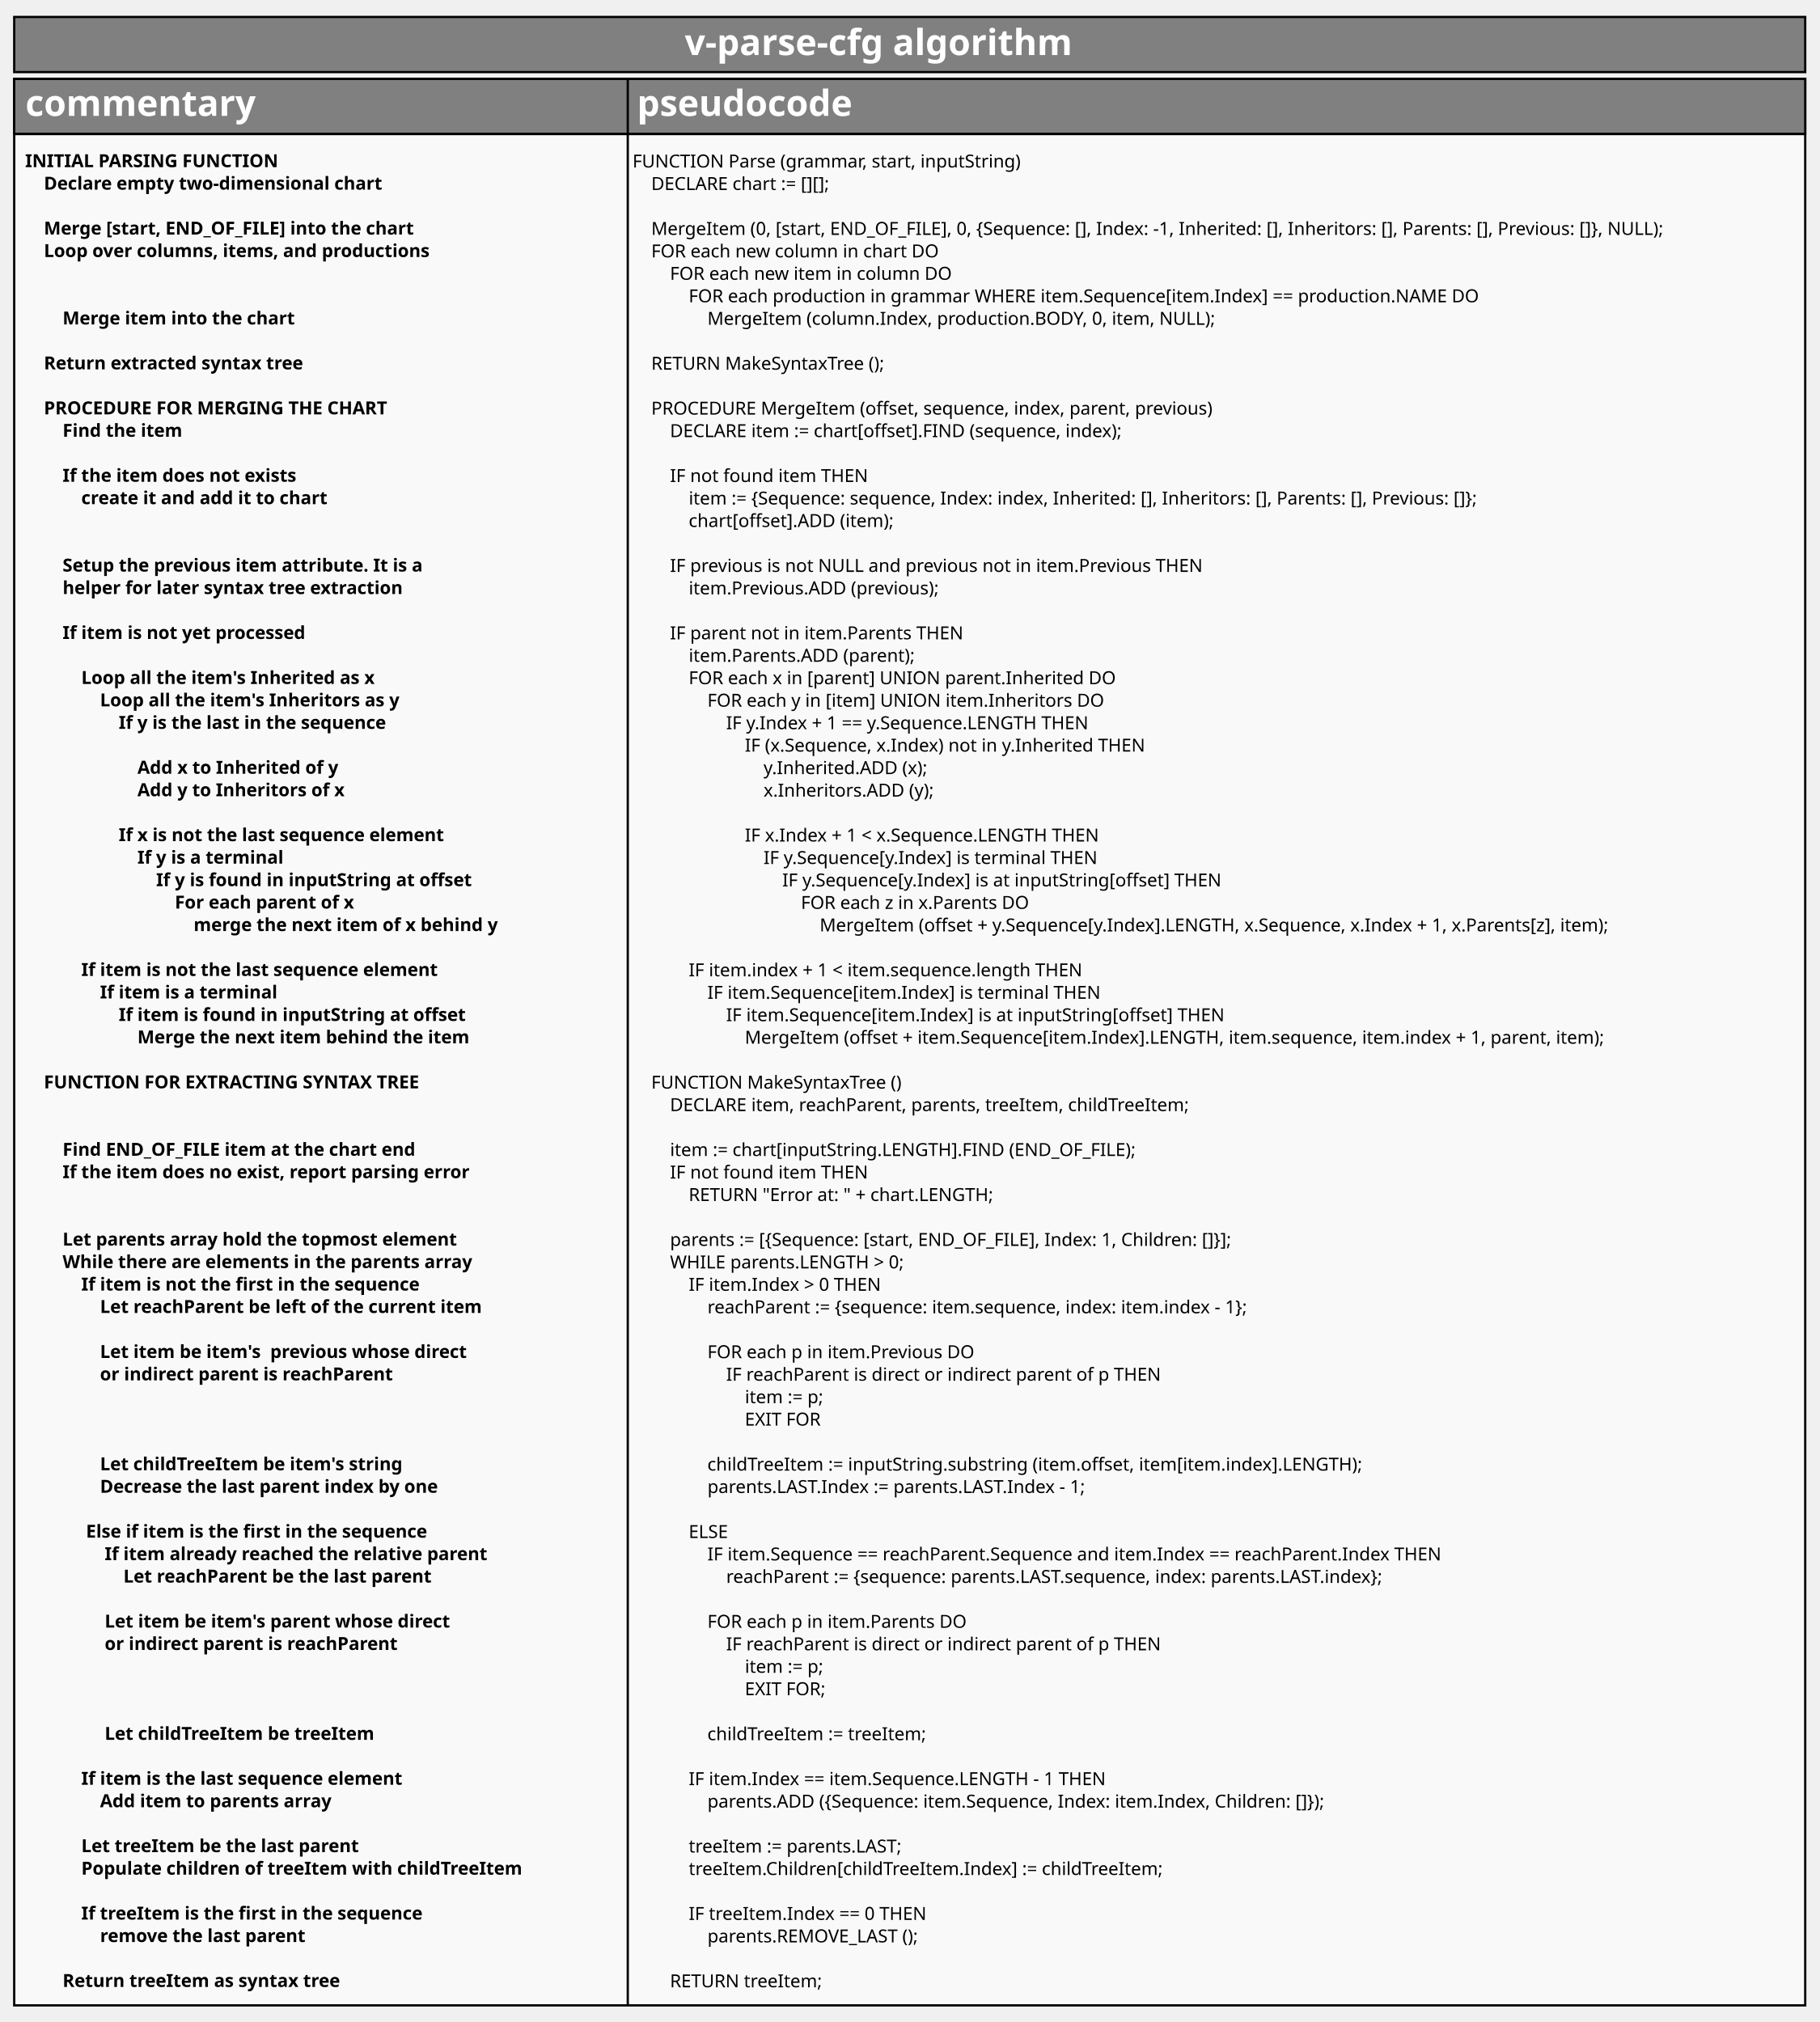
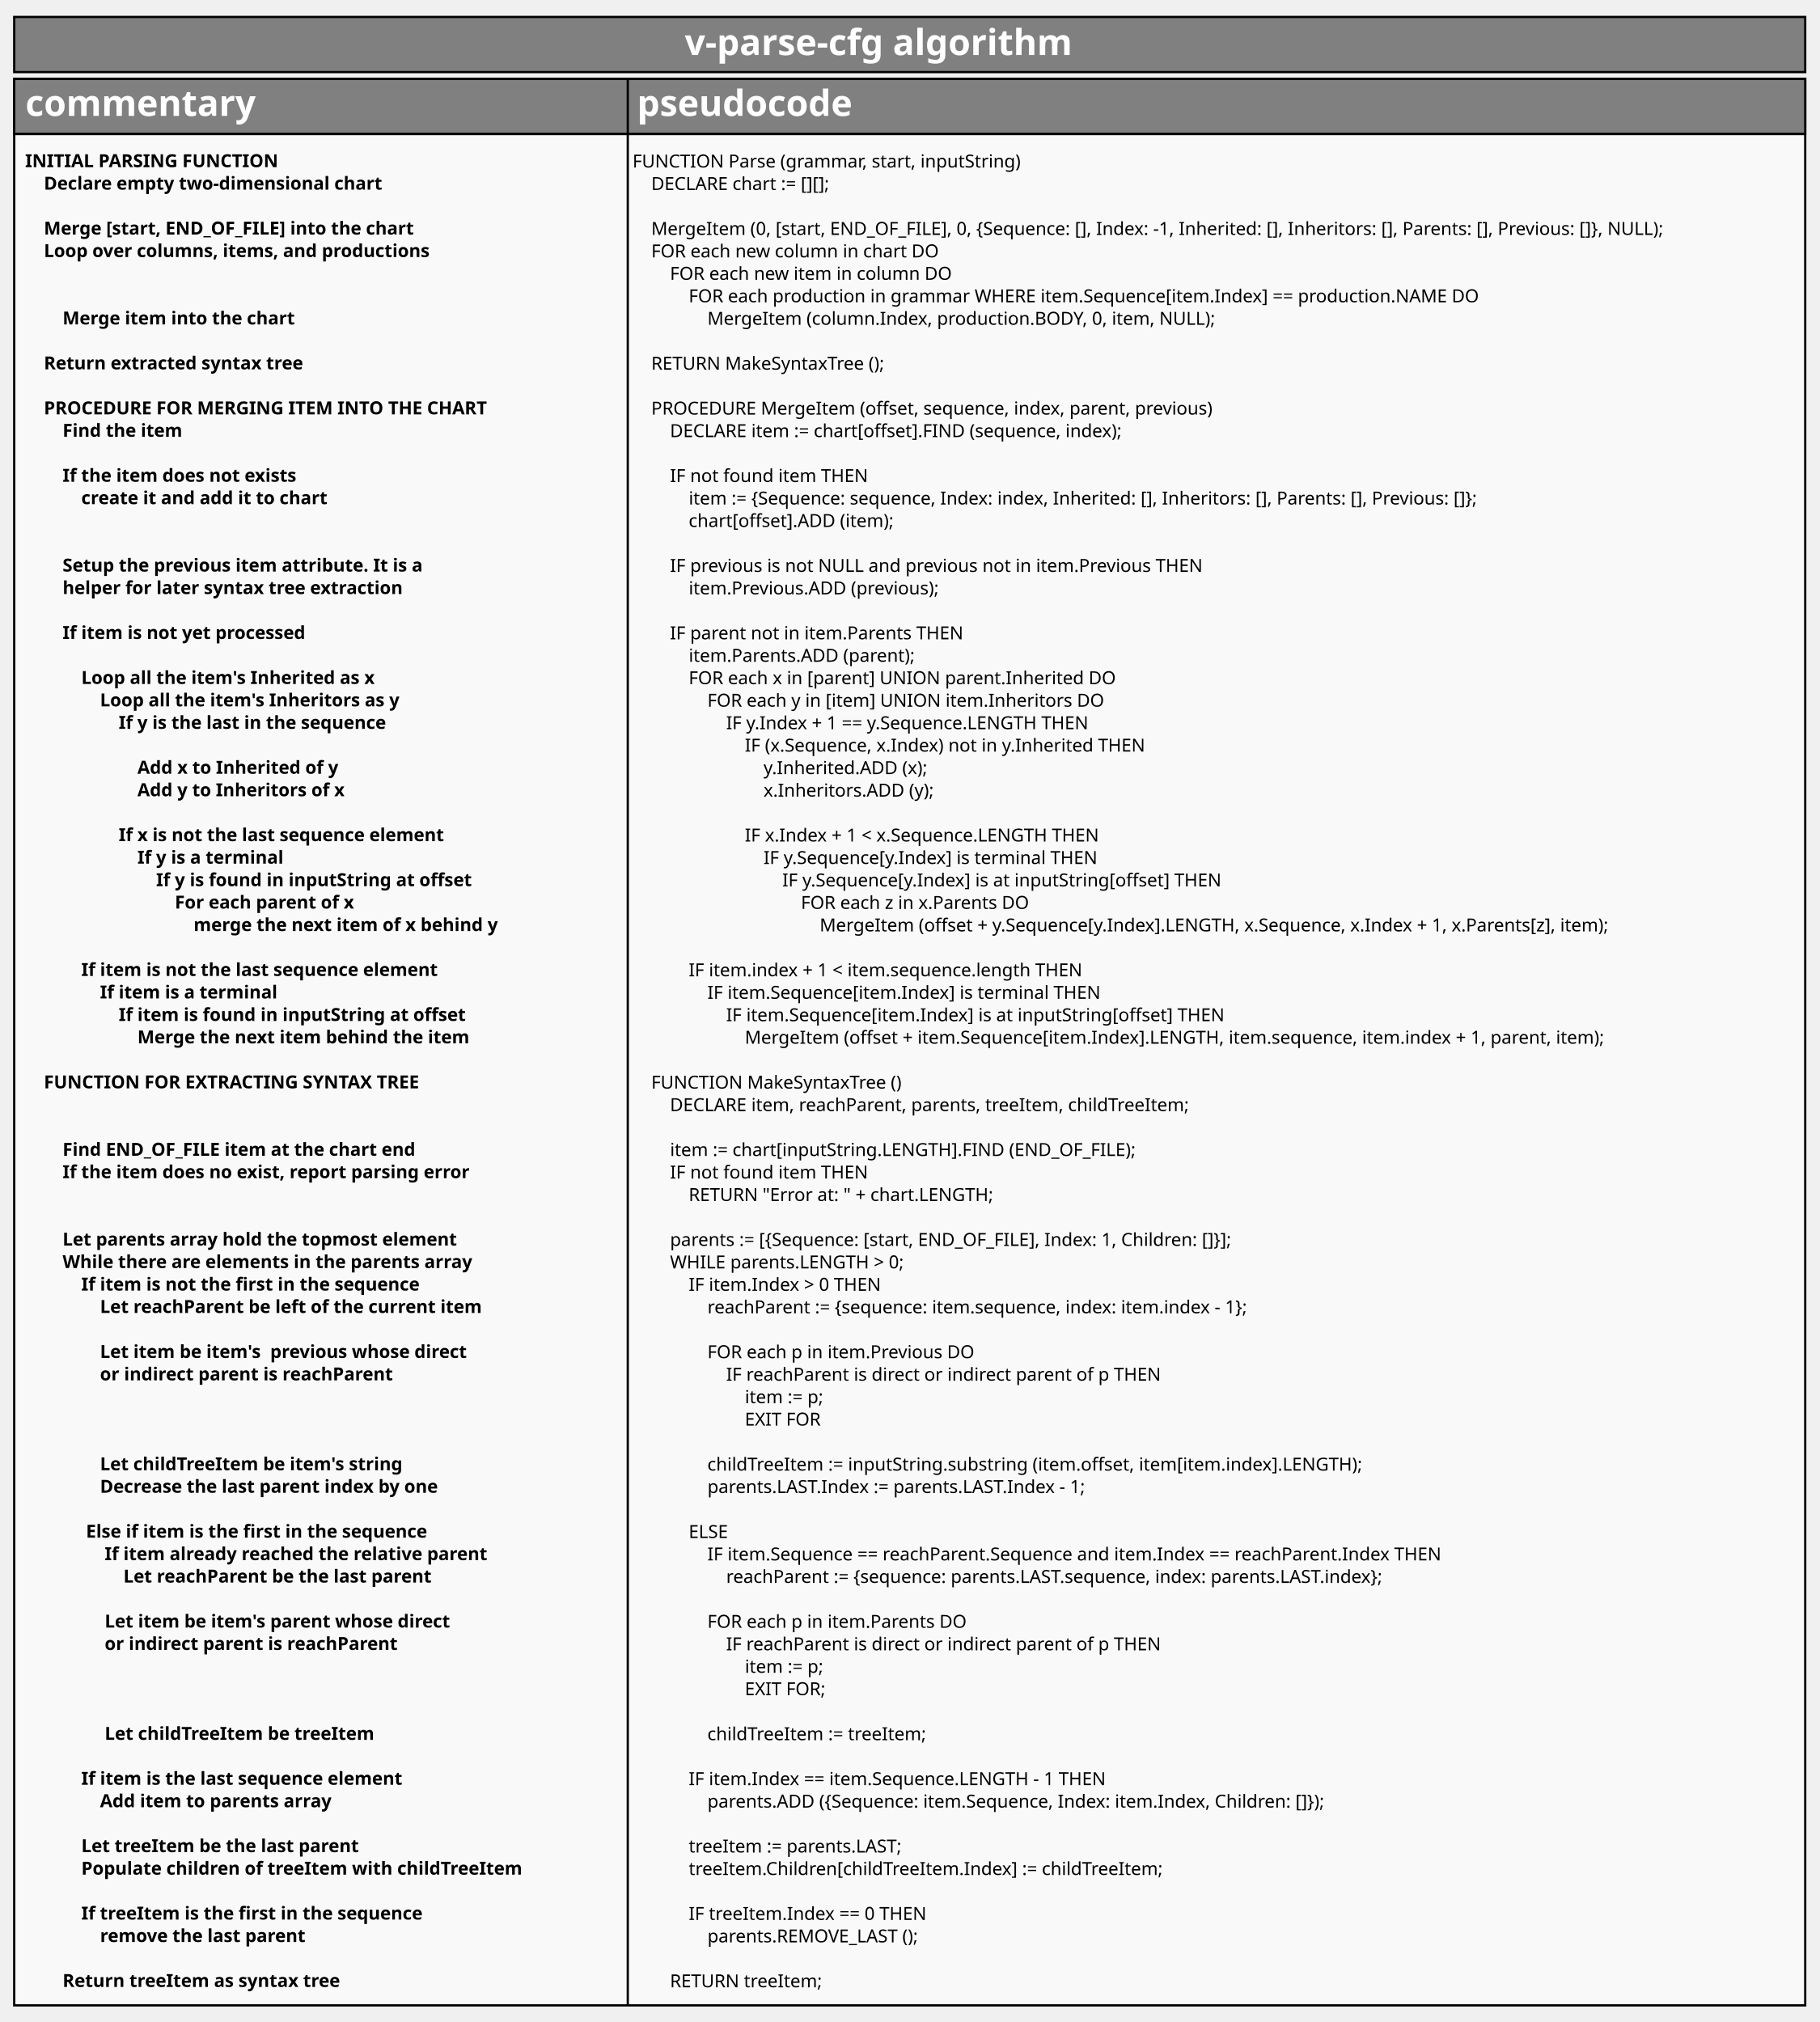
<svg xmlns="http://www.w3.org/2000/svg" width="810" height="900" viewBox="0 0 214.312 238.125" version="1.1" id="svg5">
  <defs id="defs2" />
  <g id="layer1">
    <rect style="fill:#808080;stroke:#000000;stroke-width:0.265;stroke-miterlimit:4;stroke-dasharray:none" id="rect3934" width="210.899" height="6.494" x="1.673" y="1.996" />
    <rect style="fill:#f9f9f9;stroke:#000000;stroke-width:0.265;stroke-miterlimit:4;stroke-dasharray:none" id="rect47043" width="210.899" height="226.879" x="1.673" y="9.288" />
    <rect style="fill:#808080;stroke:#000000;stroke-width:0.265;stroke-miterlimit:4;stroke-dasharray:none" id="rect61286" width="210.899" height="6.494" x="1.673" y="9.288" />
    <text xml:space="preserve" style="font-size:2.117px;line-height:1.25;font-family:sans-serif;stroke-width:0.265" x="72.286" y="19.726" id="text2938">
      <tspan id="tspan2936" style="font-size:2.117px;stroke-width:0.265" x="72.286" y="19.726">    FUNCTION Parse (grammar, start, inputString)</tspan>
      <tspan style="font-size:2.117px;stroke-width:0.265" x="72.286" y="22.372" id="tspan2940">        DECLARE chart := [][];</tspan>
      <tspan style="font-size:2.117px;stroke-width:0.265" x="72.286" y="25.018" id="tspan2942">        </tspan>
      <tspan style="font-size:2.117px;stroke-width:0.265" x="72.286" y="27.664" id="tspan2944">        MergeItem (0, [start, END_OF_FILE], 0, {Sequence: [], Index: -1, Inherited: [], Inheritors: [], Parents: [], Previous: []}, NULL);</tspan>
      <tspan style="font-size:2.117px;stroke-width:0.265" x="72.286" y="30.31" id="tspan2946">        FOR each new column in chart DO</tspan>
      <tspan style="font-size:2.117px;stroke-width:0.265" x="72.286" y="32.956" id="tspan2948">            FOR each new item in column DO</tspan>
      <tspan style="font-size:2.117px;stroke-width:0.265" x="72.286" y="35.602" id="tspan2950">                FOR each production in grammar WHERE item.Sequence[item.Index] == production.NAME DO</tspan>
      <tspan style="font-size:2.117px;stroke-width:0.265" x="72.286" y="38.247" id="tspan2952">                    MergeItem (column.Index, production.BODY, 0, item, NULL);</tspan>
      <tspan style="font-size:2.117px;stroke-width:0.265" x="72.286" y="40.893" id="tspan2954" />
      <tspan style="font-size:2.117px;stroke-width:0.265" x="72.286" y="43.539" id="tspan2956">        RETURN MakeSyntaxTree ();</tspan>
      <tspan style="font-size:2.117px;stroke-width:0.265" x="72.286" y="46.185" id="tspan2958" />
      <tspan style="font-size:2.117px;stroke-width:0.265" x="72.286" y="48.831" id="tspan2960">        PROCEDURE MergeItem (offset, sequence, index, parent, previous)</tspan>
      <tspan style="font-size:2.117px;stroke-width:0.265" x="72.286" y="51.477" id="tspan2962">            DECLARE item := chart[offset].FIND (sequence, index);</tspan>
      <tspan style="font-size:2.117px;stroke-width:0.265" x="72.286" y="54.122" id="tspan2964" />
      <tspan style="font-size:2.117px;stroke-width:0.265" x="72.286" y="56.768" id="tspan2966">            IF not found item THEN</tspan>
      <tspan style="font-size:2.117px;stroke-width:0.265" x="72.286" y="59.414" id="tspan2968">                item := {Sequence: sequence, Index: index, Inherited: [], Inheritors: [], Parents: [], Previous: []};</tspan>
      <tspan style="font-size:2.117px;stroke-width:0.265" x="72.286" y="62.06" id="tspan2970">                chart[offset].ADD (item);</tspan>
      <tspan style="font-size:2.117px;stroke-width:0.265" x="72.286" y="64.706" id="tspan2972" />
      <tspan style="font-size:2.117px;stroke-width:0.265" x="72.286" y="67.352" id="tspan2974">            IF previous is not NULL and previous not in item.Previous THEN</tspan>
      <tspan style="font-size:2.117px;stroke-width:0.265" x="72.286" y="69.997" id="tspan2976">                item.Previous.ADD (previous);</tspan>
      <tspan style="font-size:2.117px;stroke-width:0.265" x="72.286" y="72.643" id="tspan2978" />
      <tspan style="font-size:2.117px;stroke-width:0.265" x="72.286" y="75.289" id="tspan2980">            IF parent not in item.Parents THEN</tspan>
      <tspan style="font-size:2.117px;stroke-width:0.265" x="72.286" y="77.935" id="tspan2982">                item.Parents.ADD (parent);</tspan>
      <tspan style="font-size:2.117px;stroke-width:0.265" x="72.286" y="80.581" id="tspan2984">                FOR each x in [parent] UNION parent.Inherited DO</tspan>
      <tspan style="font-size:2.117px;stroke-width:0.265" x="72.286" y="83.227" id="tspan2986">                    FOR each y in [item] UNION item.Inheritors DO</tspan>
      <tspan style="font-size:2.117px;stroke-width:0.265" x="72.286" y="85.872" id="tspan2988">                        IF y.Index + 1 == y.Sequence.LENGTH THEN</tspan>
      <tspan style="font-size:2.117px;stroke-width:0.265" x="72.286" y="88.518" id="tspan2990">                            IF (x.Sequence, x.Index) not in y.Inherited THEN</tspan>
      <tspan style="font-size:2.117px;stroke-width:0.265" x="72.286" y="91.164" id="tspan2992">                                y.Inherited.ADD (x);</tspan>
      <tspan style="font-size:2.117px;stroke-width:0.265" x="72.286" y="93.81" id="tspan2994">                                x.Inheritors.ADD (y);</tspan>
      <tspan style="font-size:2.117px;stroke-width:0.265" x="72.286" y="96.456" id="tspan2996" />
      <tspan style="font-size:2.117px;stroke-width:0.265" x="72.286" y="99.102" id="tspan2998">                            IF x.Index + 1 &lt; x.Sequence.LENGTH THEN</tspan>
      <tspan style="font-size:2.117px;stroke-width:0.265" x="72.286" y="101.747" id="tspan3000">                                IF y.Sequence[y.Index] is terminal THEN</tspan>
      <tspan style="font-size:2.117px;stroke-width:0.265" x="72.286" y="104.393" id="tspan3002">                                    IF y.Sequence[y.Index] is at inputString[offset] THEN</tspan>
      <tspan style="font-size:2.117px;stroke-width:0.265" x="72.286" y="107.039" id="tspan3004">                                        FOR each z in x.Parents DO</tspan>
      <tspan style="font-size:2.117px;stroke-width:0.265" x="72.286" y="109.685" id="tspan3006">                                            MergeItem (offset + y.Sequence[y.Index].LENGTH, x.Sequence, x.Index + 1, x.Parents[z], item);</tspan>
      <tspan style="font-size:2.117px;stroke-width:0.265" x="72.286" y="112.331" id="tspan3008" />
      <tspan style="font-size:2.117px;stroke-width:0.265" x="72.286" y="114.977" id="tspan3010">                IF item.index + 1 &lt; item.sequence.length THEN</tspan>
      <tspan style="font-size:2.117px;stroke-width:0.265" x="72.286" y="117.622" id="tspan3012">                    IF item.Sequence[item.Index] is terminal THEN</tspan>
      <tspan style="font-size:2.117px;stroke-width:0.265" x="72.286" y="120.268" id="tspan3014">                        IF item.Sequence[item.Index] is at inputString[offset] THEN</tspan>
      <tspan style="font-size:2.117px;stroke-width:0.265" x="72.286" y="122.914" id="tspan3016">                            MergeItem (offset + item.Sequence[item.Index].LENGTH, item.sequence, item.index + 1, parent, item);</tspan>
      <tspan style="font-size:2.117px;stroke-width:0.265" x="72.286" y="125.56" id="tspan3018" />
      <tspan style="font-size:2.117px;stroke-width:0.265" x="72.286" y="128.206" id="tspan3020">        FUNCTION MakeSyntaxTree ()</tspan>
      <tspan style="font-size:2.117px;stroke-width:0.265" x="72.286" y="130.852" id="tspan3022">            DECLARE item, reachParent, parents, treeItem, childTreeItem;</tspan>
      <tspan style="font-size:2.117px;stroke-width:0.265" x="72.286" y="133.498" id="tspan3024">            </tspan>
      <tspan style="font-size:2.117px;stroke-width:0.265" x="72.286" y="136.143" id="tspan3026">            item := chart[inputString.LENGTH].FIND (END_OF_FILE);</tspan>
      <tspan style="font-size:2.117px;stroke-width:0.265" x="72.286" y="138.789" id="tspan3028">            IF not found item THEN</tspan>
      <tspan style="font-size:2.117px;stroke-width:0.265" x="72.286" y="141.435" id="tspan3030">                RETURN "Error at: " + chart.LENGTH;</tspan>
      <tspan style="font-size:2.117px;stroke-width:0.265" x="72.286" y="144.081" id="tspan3032">            </tspan>
      <tspan style="font-size:2.117px;stroke-width:0.265" x="72.286" y="146.727" id="tspan3034">            parents := [{Sequence: [start, END_OF_FILE], Index: 1, Children: []}];</tspan>
      <tspan style="font-size:2.117px;stroke-width:0.265" x="72.286" y="149.373" id="tspan3036">            WHILE parents.LENGTH &gt; 0;</tspan>
      <tspan style="font-size:2.117px;stroke-width:0.265" x="72.286" y="152.018" id="tspan3038">                IF item.Index &gt; 0 THEN</tspan>
      <tspan style="font-size:2.117px;stroke-width:0.265" x="72.286" y="154.664" id="tspan3040">                    reachParent := {sequence: item.sequence, index: item.index - 1};</tspan>
      <tspan style="font-size:2.117px;stroke-width:0.265" x="72.286" y="157.31" id="tspan29794" />
      <tspan style="font-size:2.117px;stroke-width:0.265" x="72.286" y="159.956" id="tspan3042">                    FOR each p in item.Previous DO</tspan>
      <tspan style="font-size:2.117px;stroke-width:0.265" x="72.286" y="162.602" id="tspan3044">                        IF reachParent is direct or indirect parent of p THEN</tspan>
      <tspan style="font-size:2.117px;stroke-width:0.265" x="72.286" y="165.248" id="tspan3046">                            item := p;</tspan>
      <tspan style="font-size:2.117px;stroke-width:0.265" x="72.286" y="167.893" id="tspan3048">                            EXIT FOR</tspan>
      <tspan style="font-size:2.117px;stroke-width:0.265" x="72.286" y="170.539" id="tspan3050" />
      <tspan style="font-size:2.117px;stroke-width:0.265" x="72.286" y="173.185" id="tspan3052">                    childTreeItem := inputString.substring (item.offset, item[item.index].LENGTH);</tspan>
      <tspan style="font-size:2.117px;stroke-width:0.265" x="72.286" y="175.831" id="tspan3054">                    parents.LAST.Index := parents.LAST.Index - 1;</tspan>
      <tspan style="font-size:2.117px;stroke-width:0.265" x="72.286" y="178.477" id="tspan3056" />
      <tspan style="font-size:2.117px;stroke-width:0.265" x="72.286" y="181.123" id="tspan3058">                ELSE</tspan>
      <tspan style="font-size:2.117px;stroke-width:0.265" x="72.286" y="183.768" id="tspan3060">                    IF item.Sequence == reachParent.Sequence and item.Index == reachParent.Index THEN</tspan>
      <tspan style="font-size:2.117px;stroke-width:0.265" x="72.286" y="186.414" id="tspan3062">                        reachParent := {sequence: parents.LAST.sequence, index: parents.LAST.index};</tspan>
      <tspan style="font-size:2.117px;stroke-width:0.265" x="72.286" y="189.06" id="tspan3064" />
      <tspan style="font-size:2.117px;stroke-width:0.265" x="72.286" y="191.706" id="tspan3066">                    FOR each p in item.Parents DO</tspan>
      <tspan style="font-size:2.117px;stroke-width:0.265" x="72.286" y="194.352" id="tspan3068">                        IF reachParent is direct or indirect parent of p THEN</tspan>
      <tspan style="font-size:2.117px;stroke-width:0.265" x="72.286" y="196.998" id="tspan3070">                            item := p;</tspan>
      <tspan style="font-size:2.117px;stroke-width:0.265" x="72.286" y="199.643" id="tspan3072">                            EXIT FOR;</tspan>
      <tspan style="font-size:2.117px;stroke-width:0.265" x="72.286" y="202.289" id="tspan3074">                            </tspan>
      <tspan style="font-size:2.117px;stroke-width:0.265" x="72.286" y="204.935" id="tspan3076">                    childTreeItem := treeItem;</tspan>
      <tspan style="font-size:2.117px;stroke-width:0.265" x="72.286" y="207.581" id="tspan3078">                </tspan>
      <tspan style="font-size:2.117px;stroke-width:0.265" x="72.286" y="210.227" id="tspan3080">                IF item.Index == item.Sequence.LENGTH - 1 THEN</tspan>
      <tspan style="font-size:2.117px;stroke-width:0.265" x="72.286" y="212.873" id="tspan3082">                    parents.ADD ({Sequence: item.Sequence, Index: item.Index, Children: []});</tspan>
      <tspan style="font-size:2.117px;stroke-width:0.265" x="72.286" y="215.518" id="tspan3084">                </tspan>
      <tspan style="font-size:2.117px;stroke-width:0.265" x="72.286" y="218.164" id="tspan3086">                treeItem := parents.LAST;</tspan>
      <tspan style="font-size:2.117px;stroke-width:0.265" x="72.286" y="220.81" id="tspan3088">                treeItem.Children[childTreeItem.Index] := childTreeItem;</tspan>
      <tspan style="font-size:2.117px;stroke-width:0.265" x="72.286" y="223.456" id="tspan3090">                </tspan>
      <tspan style="font-size:2.117px;stroke-width:0.265" x="72.286" y="226.102" id="tspan3092">                IF treeItem.Index == 0 THEN</tspan>
      <tspan style="font-size:2.117px;stroke-width:0.265" x="72.286" y="228.748" id="tspan3094">                    parents.REMOVE_LAST ();                </tspan>
      <tspan style="font-size:2.117px;stroke-width:0.265" x="72.286" y="231.393" id="tspan3096">            </tspan>
      <tspan style="font-size:2.117px;stroke-width:0.265" x="72.286" y="234.039" id="tspan3098">            RETURN treeItem;</tspan>
      <tspan style="font-size:2.117px;stroke-width:0.265" x="72.286" y="236.685" id="tspan3100" />
    </text>
    <text xml:space="preserve" style="font-style:normal;font-variant:normal;font-weight:bold;font-stretch:normal;font-size:2.117px;line-height:1.25;font-family:sans-serif;-inkscape-font-specification:'sans-serif Bold';stroke-width:0.265" x="2.966" y="19.689" id="text7512">
      <tspan style="font-style:normal;font-variant:normal;font-weight:bold;font-stretch:normal;font-size:2.117px;font-family:sans-serif;-inkscape-font-specification:'sans-serif Bold';stroke-width:0.265" x="2.966" y="19.689" id="tspan7510">INITIAL PARSING FUNCTION</tspan>
      <tspan style="font-style:normal;font-variant:normal;font-weight:bold;font-stretch:normal;font-size:2.117px;font-family:sans-serif;-inkscape-font-specification:'sans-serif Bold';stroke-width:0.265" x="2.966" y="22.335" id="tspan13142">    Declare empty two-dimensional chart</tspan>
      <tspan style="font-style:normal;font-variant:normal;font-weight:bold;font-stretch:normal;font-size:2.117px;font-family:sans-serif;-inkscape-font-specification:'sans-serif Bold';stroke-width:0.265" x="2.966" y="24.981" id="tspan13144" />
      <tspan style="font-style:normal;font-variant:normal;font-weight:bold;font-stretch:normal;font-size:2.117px;font-family:sans-serif;-inkscape-font-specification:'sans-serif Bold';stroke-width:0.265" x="2.966" y="27.627" id="tspan13146">    Merge [start, END_OF_FILE] into the chart</tspan>
      <tspan style="font-style:normal;font-variant:normal;font-weight:bold;font-stretch:normal;font-size:2.117px;font-family:sans-serif;-inkscape-font-specification:'sans-serif Bold';stroke-width:0.265" x="2.966" y="30.272" id="tspan13148">    Loop over columns, items, and productions</tspan>
      <tspan style="font-style:normal;font-variant:normal;font-weight:bold;font-stretch:normal;font-size:2.117px;font-family:sans-serif;-inkscape-font-specification:'sans-serif Bold';stroke-width:0.265" x="2.966" y="32.918" id="tspan13700" />
      <tspan style="font-style:normal;font-variant:normal;font-weight:bold;font-stretch:normal;font-size:2.117px;font-family:sans-serif;-inkscape-font-specification:'sans-serif Bold';stroke-width:0.265" x="2.966" y="35.564" id="tspan13702" />
      <tspan style="font-style:normal;font-variant:normal;font-weight:bold;font-stretch:normal;font-size:2.117px;font-family:sans-serif;-inkscape-font-specification:'sans-serif Bold';stroke-width:0.265" x="2.966" y="38.21" id="tspan13704">        Merge item into the chart</tspan>
      <tspan style="font-style:normal;font-variant:normal;font-weight:bold;font-stretch:normal;font-size:2.117px;font-family:sans-serif;-inkscape-font-specification:'sans-serif Bold';stroke-width:0.265" x="2.966" y="40.856" id="tspan13706" />
      <tspan style="font-style:normal;font-variant:normal;font-weight:bold;font-stretch:normal;font-size:2.117px;font-family:sans-serif;-inkscape-font-specification:'sans-serif Bold';stroke-width:0.265" x="2.966" y="43.502" id="tspan13708">    Return extracted syntax tree</tspan>
      <tspan style="font-style:normal;font-variant:normal;font-weight:bold;font-stretch:normal;font-size:2.117px;font-family:sans-serif;-inkscape-font-specification:'sans-serif Bold';stroke-width:0.265" x="2.966" y="46.147" id="tspan13710" />
-       <tspan style="font-style:normal;font-variant:normal;font-weight:bold;font-stretch:normal;font-size:2.117px;font-family:sans-serif;-inkscape-font-specification:'sans-serif Bold';stroke-width:0.265" x="2.966" y="48.793" id="tspan13712">    PROCEDURE FOR MERGING THE CHART</tspan>
+       <tspan style="font-style:normal;font-variant:normal;font-weight:bold;font-stretch:normal;font-size:2.117px;font-family:sans-serif;-inkscape-font-specification:'sans-serif Bold';stroke-width:0.265" x="2.966" y="48.793" id="tspan13712">    PROCEDURE FOR MERGING ITEM INTO THE CHART</tspan>
      <tspan style="font-style:normal;font-variant:normal;font-weight:bold;font-stretch:normal;font-size:2.117px;font-family:sans-serif;-inkscape-font-specification:'sans-serif Bold';stroke-width:0.265" x="2.966" y="51.439" id="tspan13716">        Find the item</tspan>
      <tspan style="font-style:normal;font-variant:normal;font-weight:bold;font-stretch:normal;font-size:2.117px;font-family:sans-serif;-inkscape-font-specification:'sans-serif Bold';stroke-width:0.265" x="2.966" y="54.085" id="tspan13720" />
      <tspan style="font-style:normal;font-variant:normal;font-weight:bold;font-stretch:normal;font-size:2.117px;font-family:sans-serif;-inkscape-font-specification:'sans-serif Bold';stroke-width:0.265" x="2.966" y="56.731" id="tspan13726">        If the item does not exists</tspan>
      <tspan style="font-style:normal;font-variant:normal;font-weight:bold;font-stretch:normal;font-size:2.117px;font-family:sans-serif;-inkscape-font-specification:'sans-serif Bold';stroke-width:0.265" x="2.966" y="59.377" id="tspan13732">            create it and add it to chart</tspan>
      <tspan style="font-style:normal;font-variant:normal;font-weight:bold;font-stretch:normal;font-size:2.117px;font-family:sans-serif;-inkscape-font-specification:'sans-serif Bold';stroke-width:0.265" x="2.966" y="62.022" id="tspan13734" />
      <tspan style="font-style:normal;font-variant:normal;font-weight:bold;font-stretch:normal;font-size:2.117px;font-family:sans-serif;-inkscape-font-specification:'sans-serif Bold';stroke-width:0.265" x="2.966" y="64.668" id="tspan13736" />
      <tspan style="font-style:normal;font-variant:normal;font-weight:bold;font-stretch:normal;font-size:2.117px;font-family:sans-serif;-inkscape-font-specification:'sans-serif Bold';stroke-width:0.265" x="2.966" y="67.314" id="tspan13738">        Setup the previous item attribute. It is a</tspan>
      <tspan style="font-style:normal;font-variant:normal;font-weight:bold;font-stretch:normal;font-size:2.117px;font-family:sans-serif;-inkscape-font-specification:'sans-serif Bold';stroke-width:0.265" x="2.966" y="69.96" id="tspan13794">        helper for later syntax tree extraction</tspan>
      <tspan style="font-style:normal;font-variant:normal;font-weight:bold;font-stretch:normal;font-size:2.117px;font-family:sans-serif;-inkscape-font-specification:'sans-serif Bold';stroke-width:0.265" x="2.966" y="72.606" id="tspan13742" />
      <tspan style="font-style:normal;font-variant:normal;font-weight:bold;font-stretch:normal;font-size:2.117px;font-family:sans-serif;-inkscape-font-specification:'sans-serif Bold';stroke-width:0.265" x="2.966" y="75.252" id="tspan13744">        If item is not yet processed</tspan>
      <tspan style="font-style:normal;font-variant:normal;font-weight:bold;font-stretch:normal;font-size:2.117px;font-family:sans-serif;-inkscape-font-specification:'sans-serif Bold';stroke-width:0.265" x="2.966" y="77.897" id="tspan13746" />
      <tspan style="font-style:normal;font-variant:normal;font-weight:bold;font-stretch:normal;font-size:2.117px;font-family:sans-serif;-inkscape-font-specification:'sans-serif Bold';stroke-width:0.265" x="2.966" y="80.543" id="tspan13748">            Loop all the item's Inherited as x</tspan>
      <tspan style="font-style:normal;font-variant:normal;font-weight:bold;font-stretch:normal;font-size:2.117px;font-family:sans-serif;-inkscape-font-specification:'sans-serif Bold';stroke-width:0.265" x="2.966" y="83.189" id="tspan13750">                Loop all the item's Inheritors as y</tspan>
      <tspan style="font-style:normal;font-variant:normal;font-weight:bold;font-stretch:normal;font-size:2.117px;font-family:sans-serif;-inkscape-font-specification:'sans-serif Bold';stroke-width:0.265" x="2.966" y="85.835" id="tspan13754">                    If y is the last in the sequence</tspan>
      <tspan style="font-style:normal;font-variant:normal;font-weight:bold;font-stretch:normal;font-size:2.117px;font-family:sans-serif;-inkscape-font-specification:'sans-serif Bold';stroke-width:0.265" x="2.966" y="88.481" id="tspan13758" />
      <tspan style="font-style:normal;font-variant:normal;font-weight:bold;font-stretch:normal;font-size:2.117px;font-family:sans-serif;-inkscape-font-specification:'sans-serif Bold';stroke-width:0.265" x="2.966" y="91.127" id="tspan13760">                        Add x to Inherited of y</tspan>
      <tspan style="font-style:normal;font-variant:normal;font-weight:bold;font-stretch:normal;font-size:2.117px;font-family:sans-serif;-inkscape-font-specification:'sans-serif Bold';stroke-width:0.265" x="2.966" y="93.772" id="tspan13764">                        Add y to Inheritors of x</tspan>
      <tspan style="font-style:normal;font-variant:normal;font-weight:bold;font-stretch:normal;font-size:2.117px;font-family:sans-serif;-inkscape-font-specification:'sans-serif Bold';stroke-width:0.265" x="2.966" y="96.418" id="tspan49058" />
      <tspan style="font-style:normal;font-variant:normal;font-weight:bold;font-stretch:normal;font-size:2.117px;font-family:sans-serif;-inkscape-font-specification:'sans-serif Bold';stroke-width:0.265" x="2.966" y="99.064" id="tspan13766">                    If x is not the last sequence element</tspan>
      <tspan style="font-style:normal;font-variant:normal;font-weight:bold;font-stretch:normal;font-size:2.117px;font-family:sans-serif;-inkscape-font-specification:'sans-serif Bold';stroke-width:0.265" x="2.966" y="101.71" id="tspan13768">                        If y is a terminal</tspan>
      <tspan style="font-style:normal;font-variant:normal;font-weight:bold;font-stretch:normal;font-size:2.117px;font-family:sans-serif;-inkscape-font-specification:'sans-serif Bold';stroke-width:0.265" x="2.966" y="104.356" id="tspan13770">                            If y is found in inputString at offset</tspan>
      <tspan style="font-style:normal;font-variant:normal;font-weight:bold;font-stretch:normal;font-size:2.117px;font-family:sans-serif;-inkscape-font-specification:'sans-serif Bold';stroke-width:0.265" x="2.966" y="107.002" id="tspan13774">                                For each parent of x</tspan>
      <tspan style="font-style:normal;font-variant:normal;font-weight:bold;font-stretch:normal;font-size:2.117px;font-family:sans-serif;-inkscape-font-specification:'sans-serif Bold';stroke-width:0.265" x="2.966" y="109.648" id="tspan16066">                                    merge the next item of x behind y</tspan>
      <tspan style="font-style:normal;font-variant:normal;font-weight:bold;font-stretch:normal;font-size:2.117px;font-family:sans-serif;-inkscape-font-specification:'sans-serif Bold';stroke-width:0.265" x="2.966" y="112.293" id="tspan13780" />
      <tspan style="font-style:normal;font-variant:normal;font-weight:bold;font-stretch:normal;font-size:2.117px;font-family:sans-serif;-inkscape-font-specification:'sans-serif Bold';stroke-width:0.265" x="2.966" y="114.939" id="tspan13782">            If item is not the last sequence element</tspan>
      <tspan style="font-style:normal;font-variant:normal;font-weight:bold;font-stretch:normal;font-size:2.117px;font-family:sans-serif;-inkscape-font-specification:'sans-serif Bold';stroke-width:0.265" x="2.966" y="117.585" id="tspan13784">                If item is a terminal</tspan>
      <tspan style="font-style:normal;font-variant:normal;font-weight:bold;font-stretch:normal;font-size:2.117px;font-family:sans-serif;-inkscape-font-specification:'sans-serif Bold';stroke-width:0.265" x="2.966" y="120.231" id="tspan13786">                    If item is found in inputString at offset</tspan>
      <tspan style="font-style:normal;font-variant:normal;font-weight:bold;font-stretch:normal;font-size:2.117px;font-family:sans-serif;-inkscape-font-specification:'sans-serif Bold';stroke-width:0.265" x="2.966" y="122.877" id="tspan16070">                        Merge the next item behind the item</tspan>
      <tspan style="font-style:normal;font-variant:normal;font-weight:bold;font-stretch:normal;font-size:2.117px;font-family:sans-serif;-inkscape-font-specification:'sans-serif Bold';stroke-width:0.265" x="2.966" y="125.523" id="tspan13790" />
      <tspan style="font-style:normal;font-variant:normal;font-weight:bold;font-stretch:normal;font-size:2.117px;font-family:sans-serif;-inkscape-font-specification:'sans-serif Bold';stroke-width:0.265" x="2.966" y="128.168" id="tspan13792">    FUNCTION FOR EXTRACTING SYNTAX TREE</tspan>
      <tspan style="font-style:normal;font-variant:normal;font-weight:bold;font-stretch:normal;font-size:2.117px;font-family:sans-serif;-inkscape-font-specification:'sans-serif Bold';stroke-width:0.265" x="2.966" y="130.814" id="tspan13798" />
      <tspan style="font-style:normal;font-variant:normal;font-weight:bold;font-stretch:normal;font-size:2.117px;font-family:sans-serif;-inkscape-font-specification:'sans-serif Bold';stroke-width:0.265" x="2.966" y="133.46" id="tspan13800" />
      <tspan style="font-style:normal;font-variant:normal;font-weight:bold;font-stretch:normal;font-size:2.117px;font-family:sans-serif;-inkscape-font-specification:'sans-serif Bold';stroke-width:0.265" x="2.966" y="136.106" id="tspan13804">        Find END_OF_FILE item at the chart end</tspan>
      <tspan style="font-style:normal;font-variant:normal;font-weight:bold;font-stretch:normal;font-size:2.117px;font-family:sans-serif;-inkscape-font-specification:'sans-serif Bold';stroke-width:0.265" x="2.966" y="138.752" id="tspan13820">        If the item does no exist, report parsing error</tspan>
      <tspan style="font-style:normal;font-variant:normal;font-weight:bold;font-stretch:normal;font-size:2.117px;font-family:sans-serif;-inkscape-font-specification:'sans-serif Bold';stroke-width:0.265" x="2.966" y="141.398" id="tspan13810" />
      <tspan style="font-style:normal;font-variant:normal;font-weight:bold;font-stretch:normal;font-size:2.117px;font-family:sans-serif;-inkscape-font-specification:'sans-serif Bold';stroke-width:0.265" x="2.966" y="144.043" id="tspan8207" />
      <tspan style="font-style:normal;font-variant:normal;font-weight:bold;font-stretch:normal;font-size:2.117px;font-family:sans-serif;-inkscape-font-specification:'sans-serif Bold';stroke-width:0.265" x="2.966" y="146.689" id="tspan13814">        Let parents array hold the topmost element</tspan>
      <tspan style="font-style:normal;font-variant:normal;font-weight:bold;font-stretch:normal;font-size:2.117px;font-family:sans-serif;-inkscape-font-specification:'sans-serif Bold';stroke-width:0.265" x="2.966" y="149.335" id="tspan13816">        While there are elements in the parents array</tspan>
      <tspan style="font-style:normal;font-variant:normal;font-weight:bold;font-stretch:normal;font-size:2.117px;font-family:sans-serif;-inkscape-font-specification:'sans-serif Bold';stroke-width:0.265" x="2.966" y="151.981" id="tspan13818">            If item is not the first in the sequence</tspan>
      <tspan style="font-style:normal;font-variant:normal;font-weight:bold;font-stretch:normal;font-size:2.117px;font-family:sans-serif;-inkscape-font-specification:'sans-serif Bold';stroke-width:0.265" x="2.966" y="154.627" id="tspan13824">                Let reachParent be left of the current item</tspan>
      <tspan style="font-style:normal;font-variant:normal;font-weight:bold;font-stretch:normal;font-size:2.117px;font-family:sans-serif;-inkscape-font-specification:'sans-serif Bold';stroke-width:0.265" x="2.966" y="157.273" id="tspan28610" />
      <tspan style="font-style:normal;font-variant:normal;font-weight:bold;font-stretch:normal;font-size:2.117px;font-family:sans-serif;-inkscape-font-specification:'sans-serif Bold';stroke-width:0.265" x="2.966" y="159.918" id="tspan40254">                Let item be item's  previous whose direct</tspan>
      <tspan style="font-style:normal;font-variant:normal;font-weight:bold;font-stretch:normal;font-size:2.117px;font-family:sans-serif;-inkscape-font-specification:'sans-serif Bold';stroke-width:0.265" x="2.966" y="162.564" id="tspan13832">                or indirect parent is reachParent</tspan>
      <tspan style="font-style:normal;font-variant:normal;font-weight:bold;font-stretch:normal;font-size:2.117px;font-family:sans-serif;-inkscape-font-specification:'sans-serif Bold';stroke-width:0.265" x="2.966" y="165.21" id="tspan13834" />
      <tspan style="font-style:normal;font-variant:normal;font-weight:bold;font-stretch:normal;font-size:2.117px;font-family:sans-serif;-inkscape-font-specification:'sans-serif Bold';stroke-width:0.265" x="2.966" y="167.856" id="tspan13836" />
      <tspan style="font-style:normal;font-variant:normal;font-weight:bold;font-stretch:normal;font-size:2.117px;font-family:sans-serif;-inkscape-font-specification:'sans-serif Bold';stroke-width:0.265" x="2.966" y="170.502" id="tspan13838" />
      <tspan style="font-style:normal;font-variant:normal;font-weight:bold;font-stretch:normal;font-size:2.117px;font-family:sans-serif;-inkscape-font-specification:'sans-serif Bold';stroke-width:0.265" x="2.966" y="173.148" id="tspan13840">                Let childTreeItem be item's string</tspan>
      <tspan style="font-style:normal;font-variant:normal;font-weight:bold;font-stretch:normal;font-size:2.117px;font-family:sans-serif;-inkscape-font-specification:'sans-serif Bold';stroke-width:0.265" x="2.966" y="175.793" id="tspan13842">                Decrease the last parent index by one</tspan>
      <tspan style="font-style:normal;font-variant:normal;font-weight:bold;font-stretch:normal;font-size:2.117px;font-family:sans-serif;-inkscape-font-specification:'sans-serif Bold';stroke-width:0.265" x="2.966" y="178.439" id="tspan13844" />
      <tspan style="font-style:normal;font-variant:normal;font-weight:bold;font-stretch:normal;font-size:2.117px;font-family:sans-serif;-inkscape-font-specification:'sans-serif Bold';stroke-width:0.265" x="2.966" y="181.085" id="tspan13846">             Else if item is the first in the sequence</tspan>
      <tspan style="font-style:normal;font-variant:normal;font-weight:bold;font-stretch:normal;font-size:2.117px;font-family:sans-serif;-inkscape-font-specification:'sans-serif Bold';stroke-width:0.265" x="2.966" y="183.731" id="tspan13848">                 If item already reached the relative parent</tspan>
      <tspan style="font-style:normal;font-variant:normal;font-weight:bold;font-stretch:normal;font-size:2.117px;font-family:sans-serif;-inkscape-font-specification:'sans-serif Bold';stroke-width:0.265" x="2.966" y="186.377" id="tspan13850">                     Let reachParent be the last parent</tspan>
      <tspan style="font-style:normal;font-variant:normal;font-weight:bold;font-stretch:normal;font-size:2.117px;font-family:sans-serif;-inkscape-font-specification:'sans-serif Bold';stroke-width:0.265" x="2.966" y="189.023" id="tspan13852" />
      <tspan style="font-style:normal;font-variant:normal;font-weight:bold;font-stretch:normal;font-size:2.117px;font-family:sans-serif;-inkscape-font-specification:'sans-serif Bold';stroke-width:0.265" x="2.966" y="191.668" id="tspan13854">                 Let item be item's parent whose direct</tspan>
      <tspan style="font-style:normal;font-variant:normal;font-weight:bold;font-stretch:normal;font-size:2.117px;font-family:sans-serif;-inkscape-font-specification:'sans-serif Bold';stroke-width:0.265" x="2.966" y="194.314" id="tspan11041">                 or indirect parent is reachParent</tspan>
      <tspan style="font-style:normal;font-variant:normal;font-weight:bold;font-stretch:normal;font-size:2.117px;font-family:sans-serif;-inkscape-font-specification:'sans-serif Bold';stroke-width:0.265" x="2.966" y="196.96" id="tspan13858" />
      <tspan style="font-style:normal;font-variant:normal;font-weight:bold;font-stretch:normal;font-size:2.117px;font-family:sans-serif;-inkscape-font-specification:'sans-serif Bold';stroke-width:0.265" x="2.966" y="199.606" id="tspan13860" />
      <tspan style="font-style:normal;font-variant:normal;font-weight:bold;font-stretch:normal;font-size:2.117px;font-family:sans-serif;-inkscape-font-specification:'sans-serif Bold';stroke-width:0.265" x="2.966" y="202.252" id="tspan13864" />
      <tspan style="font-style:normal;font-variant:normal;font-weight:bold;font-stretch:normal;font-size:2.117px;font-family:sans-serif;-inkscape-font-specification:'sans-serif Bold';stroke-width:0.265" x="2.966" y="204.898" id="tspan13862">                 Let childTreeItem be treeItem</tspan>
      <tspan style="font-style:normal;font-variant:normal;font-weight:bold;font-stretch:normal;font-size:2.117px;font-family:sans-serif;-inkscape-font-specification:'sans-serif Bold';stroke-width:0.265" x="2.966" y="207.543" id="tspan13866" />
      <tspan style="font-style:normal;font-variant:normal;font-weight:bold;font-stretch:normal;font-size:2.117px;font-family:sans-serif;-inkscape-font-specification:'sans-serif Bold';stroke-width:0.265" x="2.966" y="210.189" id="tspan13868">            If item is the last sequence element</tspan>
      <tspan style="font-style:normal;font-variant:normal;font-weight:bold;font-stretch:normal;font-size:2.117px;font-family:sans-serif;-inkscape-font-specification:'sans-serif Bold';stroke-width:0.265" x="2.966" y="212.835" id="tspan13870">                Add item to parents array</tspan>
      <tspan style="font-style:normal;font-variant:normal;font-weight:bold;font-stretch:normal;font-size:2.117px;font-family:sans-serif;-inkscape-font-specification:'sans-serif Bold';stroke-width:0.265" x="2.966" y="215.481" id="tspan13872" />
      <tspan style="font-style:normal;font-variant:normal;font-weight:bold;font-stretch:normal;font-size:2.117px;font-family:sans-serif;-inkscape-font-specification:'sans-serif Bold';stroke-width:0.265" x="2.966" y="218.127" id="tspan13874">            Let treeItem be the last parent</tspan>
      <tspan style="font-style:normal;font-variant:normal;font-weight:bold;font-stretch:normal;font-size:2.117px;font-family:sans-serif;-inkscape-font-specification:'sans-serif Bold';stroke-width:0.265" x="2.966" y="220.773" id="tspan13876">            Populate children of treeItem with childTreeItem</tspan>
      <tspan style="font-style:normal;font-variant:normal;font-weight:bold;font-stretch:normal;font-size:2.117px;font-family:sans-serif;-inkscape-font-specification:'sans-serif Bold';stroke-width:0.265" x="2.966" y="223.419" id="tspan13878" />
      <tspan style="font-style:normal;font-variant:normal;font-weight:bold;font-stretch:normal;font-size:2.117px;font-family:sans-serif;-inkscape-font-specification:'sans-serif Bold';stroke-width:0.265" x="2.966" y="226.064" id="tspan13880">            If treeItem is the first in the sequence</tspan>
      <tspan style="font-style:normal;font-variant:normal;font-weight:bold;font-stretch:normal;font-size:2.117px;font-family:sans-serif;-inkscape-font-specification:'sans-serif Bold';stroke-width:0.265" x="2.966" y="228.71" id="tspan16078">                remove the last parent</tspan>
      <tspan style="font-style:normal;font-variant:normal;font-weight:bold;font-stretch:normal;font-size:2.117px;font-family:sans-serif;-inkscape-font-specification:'sans-serif Bold';stroke-width:0.265" x="2.966" y="231.356" id="tspan21250" />
      <tspan style="font-style:normal;font-variant:normal;font-weight:bold;font-stretch:normal;font-size:2.117px;font-family:sans-serif;-inkscape-font-specification:'sans-serif Bold';stroke-width:0.265" x="2.966" y="234.002" id="tspan21252">        Return treeItem as syntax tree</tspan>
    </text>
    <text xml:space="preserve" style="font-style:normal;font-variant:normal;font-weight:bold;font-stretch:normal;font-size:4.233px;line-height:1.25;font-family:sans-serif;-inkscape-font-specification:'sans-serif Bold';fill:#ffffff;stroke-width:0.265" x="2.996" y="13.647" id="text25742">
      <tspan id="tspan25740" style="font-style:normal;font-variant:normal;font-weight:bold;font-stretch:normal;font-family:sans-serif;-inkscape-font-specification:'sans-serif Bold';fill:#ffffff;stroke-width:0.265" x="2.996" y="13.647">commentary</tspan>
    </text>
    <text xml:space="preserve" style="font-style:normal;font-variant:normal;font-weight:bold;font-stretch:normal;font-size:4.233px;line-height:1.25;font-family:sans-serif;-inkscape-font-specification:'sans-serif Bold';fill:#ffffff;stroke-width:0.265" x="75.016" y="13.647" id="text32150">
      <tspan id="tspan32148" style="font-style:normal;font-variant:normal;font-weight:bold;font-stretch:normal;font-family:sans-serif;-inkscape-font-specification:'sans-serif Bold';fill:#ffffff;stroke-width:0.265" x="75.016" y="13.647">pseudocode</tspan>
    </text>
    <path style="fill:none;stroke:#000000;stroke-width:0.265px;stroke-linecap:butt;stroke-linejoin:miter;stroke-opacity:1" d="m 73.922,9.278 2e-6,226.889" id="path47078" />
    <path style="fill:none;stroke:#000000;stroke-width:0.265px;stroke-linecap:butt;stroke-linejoin:miter;stroke-opacity:1" d="m 1.673,15.782 210.899,-2e-6" id="path47273" />
    <path style="fill:none;stroke:#000000;stroke-width:0.265px;stroke-linecap:butt;stroke-linejoin:miter;stroke-opacity:1" d="m 1.673,9.288 209.383,-2e-6" id="path2610" />
    <text xml:space="preserve" style="font-style:normal;font-variant:normal;font-weight:bold;font-stretch:normal;font-size:4.233px;line-height:1.25;font-family:sans-serif;-inkscape-font-specification:'sans-serif Bold';fill:#ffffff;stroke-width:0.265" x="80.636" y="6.486" id="text1284">
      <tspan id="tspan1282" style="font-style:normal;font-variant:normal;font-weight:bold;font-stretch:normal;font-family:sans-serif;-inkscape-font-specification:'sans-serif Bold';fill:#ffffff;stroke-width:0.265" x="80.636" y="6.486">v-parse-cfg algorithm</tspan>
    </text>
  </g>
</svg>
